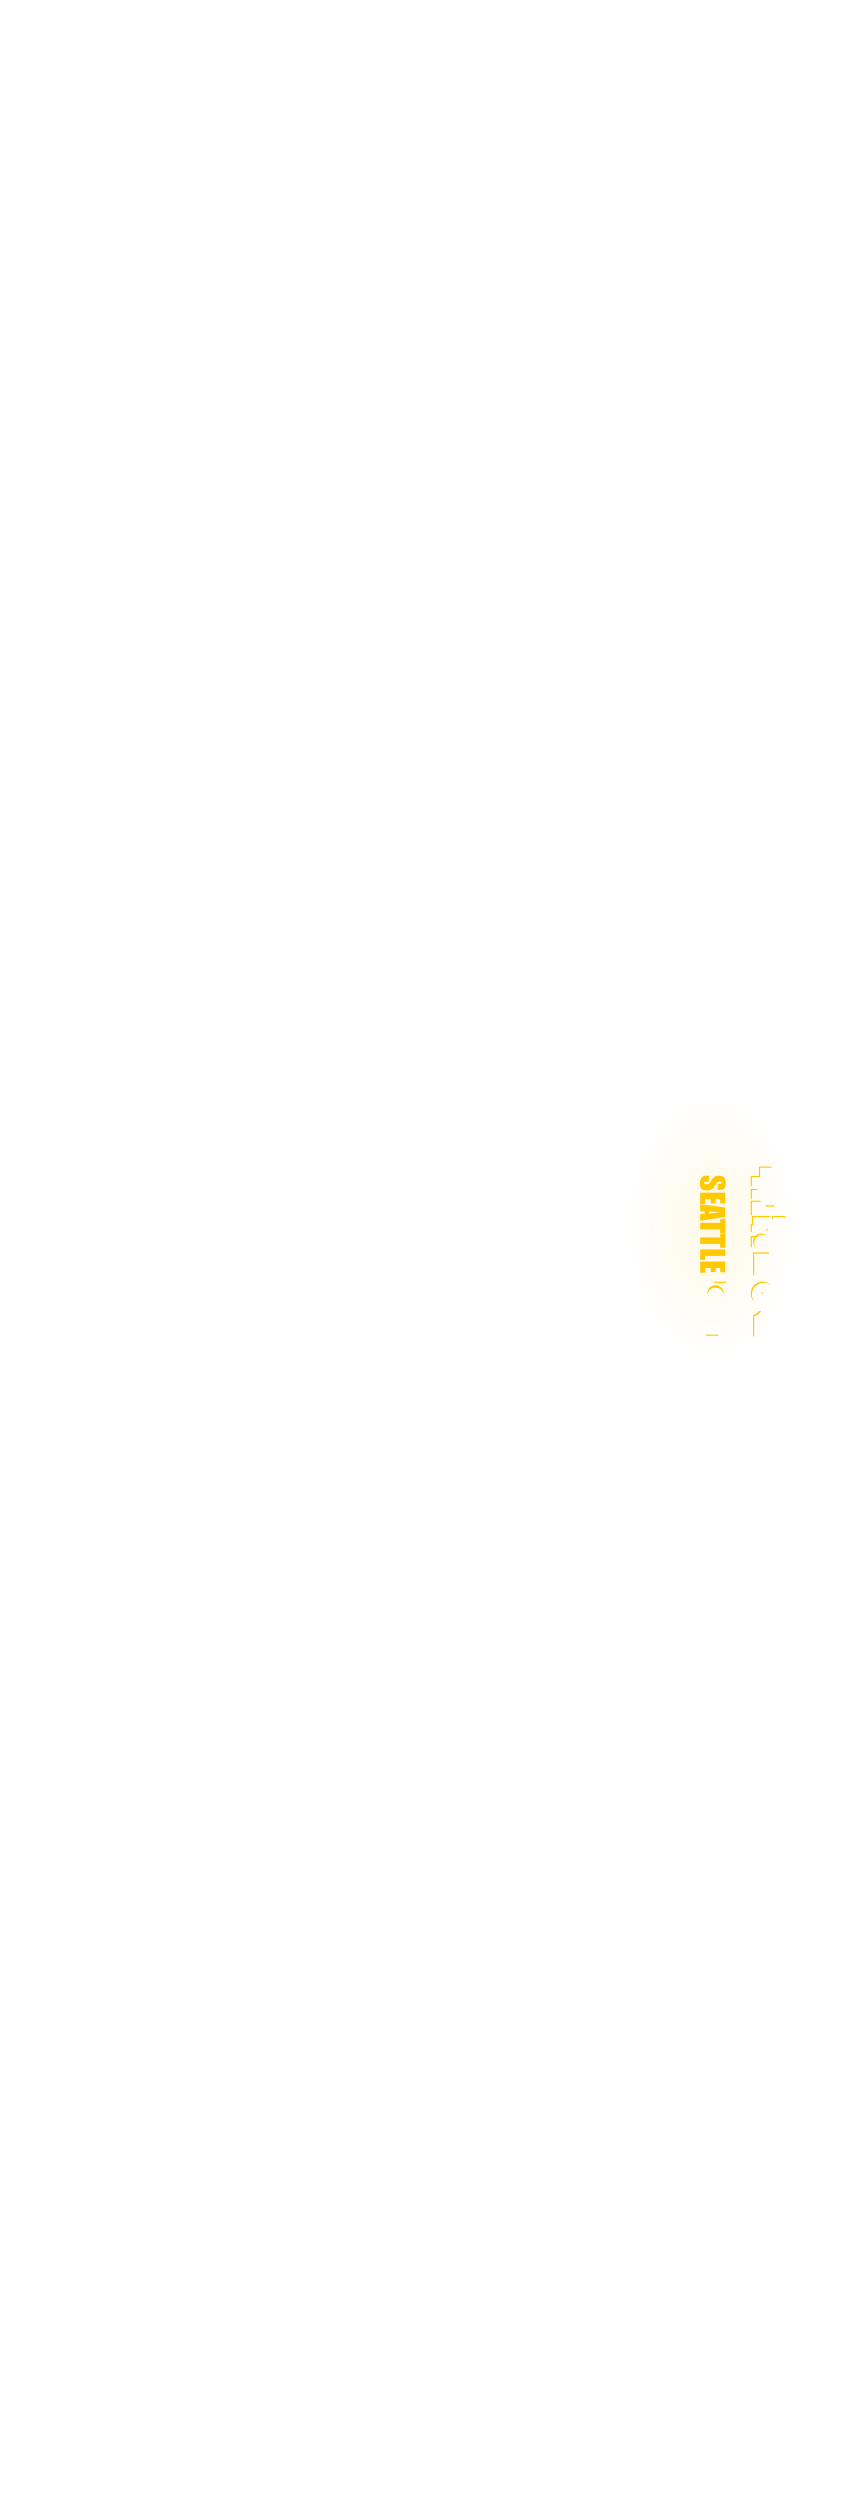
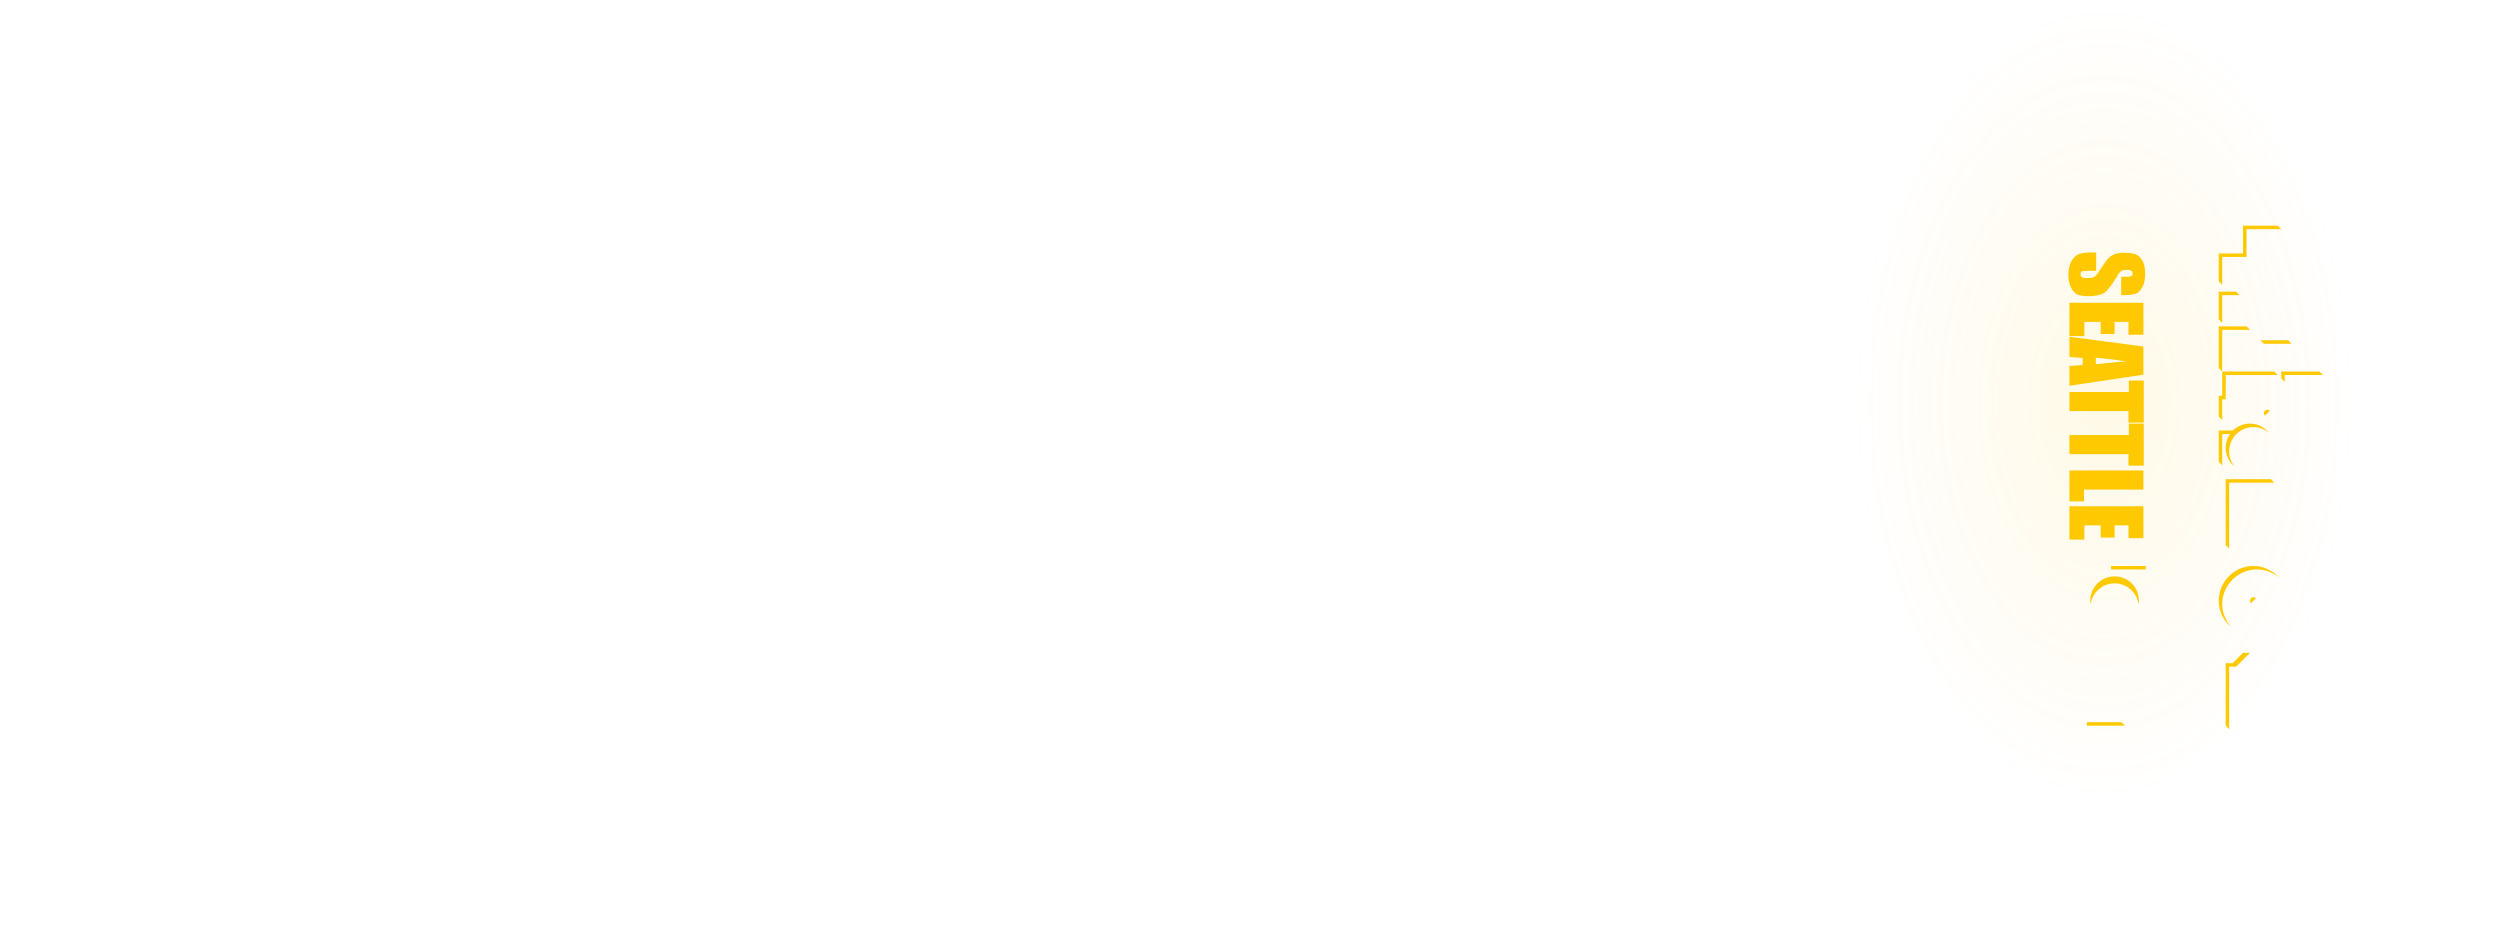
- <svg xmlns="http://www.w3.org/2000/svg" version="1.1" x="0px" y="0px" width="720px" height="2128px" viewBox="0 0 720 272" style="enable-background:new 0 0 720 272;" xml:space="preserve">
+ <svg xmlns="http://www.w3.org/2000/svg" version="1.1" x="0px" y="0px" width="720px" height="272px" viewBox="0 0 720 272" style="enable-background:new 0 0 720 272;" xml:space="preserve">
  <style type="text/css">
	.st47{opacity:0.3;fill:none;stroke:#000000;stroke-miterlimit:10;}
	.st48{fill:#FFC900;}
	.st49{opacity:0.1;fill:url(#SVGID_2_);}
</style>
  <g id="Seattle_lights">
    <g id="Lights" opacity="1">
      <g>
        <path class="st48" d="M610.9,84.9v-5.2h1.6c0.7,0,1.2-0.1,1.4-0.2s0.3-0.4,0.3-0.7c0-0.3-0.1-0.6-0.4-0.8     c-0.3-0.2-0.7-0.3-1.2-0.3c-0.7,0-1.2,0.1-1.6,0.3c-0.4,0.2-0.8,0.7-1.3,1.6c-1.5,2.5-2.7,4-3.6,4.7c-0.9,0.6-2.5,1-4.5,1     c-1.5,0-2.6-0.2-3.4-0.5c-0.7-0.4-1.3-1-1.8-2.1c-0.5-1-0.7-2.2-0.7-3.6c0-1.5,0.3-2.8,0.8-3.8c0.6-1,1.3-1.7,2.1-2.1     c0.9-0.3,2.1-0.5,3.7-0.5h1.4V78H601c-0.8,0-1.3,0.1-1.5,0.2c-0.2,0.1-0.3,0.4-0.3,0.8s0.1,0.6,0.4,0.8c0.3,0.2,0.7,0.3,1.3,0.3     c1.3,0,2.1-0.2,2.5-0.5c0.4-0.4,1-1.2,1.9-2.6c0.9-1.4,1.6-2.3,2-2.7c0.4-0.4,1-0.8,1.7-1.1c0.7-0.3,1.7-0.4,2.8-0.4     c1.6,0,2.8,0.2,3.6,0.6c0.8,0.4,1.3,1.1,1.8,2c0.4,0.9,0.6,2.1,0.6,3.4c0,1.4-0.2,2.7-0.7,3.7c-0.5,1-1.1,1.7-1.8,2     c-0.7,0.3-1.9,0.5-3.6,0.5H610.9z" />
        <path class="st48" d="M617.3,87.1v9.3h-4.3v-3.7h-4v3.5H605v-3.5h-4.7v4.1H596v-9.6H617.3z" />
        <path class="st48" d="M617.3,107.9l-21.3,3.2v-5.7l3.8-0.3v-2l-3.8-0.3V97l21.3,2.8V107.9z M603.6,104.9c2.4-0.3,5.4-0.6,9-0.8     c-4.1-0.6-7.1-0.9-9-1.1V104.9z" />
        <path class="st48" d="M617.3,121.7h-4.3v-3.3H596v-5.5h17.1v-3.3h4.3V121.7z" />
        <path class="st48" d="M617.3,134.1h-4.3v-3.3H596v-5.5h17.1V122h4.3V134.1z" />
        <path class="st48" d="M617.3,141h-17.1v3.4H596v-8.9h21.3V141z" />
        <path class="st48" d="M617.3,145.7v9.3h-4.3v-3.7h-4v3.5H605v-3.5h-4.7v4.1H596v-9.6H617.3z" />
      </g>
      <radialGradient id="SVGID_2_" cx="606" cy="-82.591" r="72.584" gradientTransform="matrix(1 0 0 1.5851 0 246.9149)" gradientUnits="userSpaceOnUse">
        <stop offset="0" style="stop-color:#FFC900" />
        <stop offset="1" style="stop-color:#FFAF00;stop-opacity:0" />
      </radialGradient>
      <ellipse class="st49" cx="606" cy="116" rx="72.6" ry="115.1" />
      <g class="st50">
        <polygon class="st48" points="640,107 639,106 639,94 647,94 648,95 640,95    " />
        <polygon class="st48" points="640,107 655,107 656,108 641,108 641,115 640,115 640,121 639,120 639,114 640,114    " />
        <path class="st48" d="M652.3,118.3c-0.4,0.4-0.4,1,0,1.4l1.4-1.4C653.3,117.9,652.7,117.9,652.3,118.3z" />
        <polygon class="st48" points="651,98 652,99 660,99 659,98    " />
        <polygon class="st48" points="657,107 657,109 658,110 658,108 669,108 668,107    " />
        <path class="st48" d="M649,123c1.7,0,3.2,0.6,4.4,1.6c-1.3-1.6-3.2-2.6-5.4-2.6c-3.9,0-7,3.1-7,7c0,2.2,1,4.1,2.6,5.4     c-1-1.2-1.6-2.7-1.6-4.4C642,126.1,645.1,123,649,123z" />
        <polygon class="st48" points="639,133 640,134 640,125 643,125 644,124 639,124    " />
        <path class="st48" d="M650,164c2.5,0,4.8,0.9,6.5,2.5c-1.8-2.1-4.5-3.5-7.5-3.5c-5.5,0-10,4.5-10,10c0,3,1.3,5.7,3.5,7.5     c-1.5-1.8-2.5-4-2.5-6.5C640,168.5,644.5,164,650,164z" />
        <path class="st48" d="M648.3,172.3c-0.4,0.4-0.4,1,0,1.4l1.4-1.4C649.3,171.9,648.7,171.9,648.3,172.3z" />
        <polygon class="st48" points="641,157 642,158 642,139 655,139 654,138 641,138    " />
        <path class="st48" d="M609,168c3.5,0,6.4,2.6,6.9,6c0-0.3,0.1-0.7,0.1-1c0-3.9-3.1-7-7-7s-7,3.1-7,7c0,0.3,0,0.7,0.1,1     C602.6,170.6,605.5,168,609,168z" />
        <polygon class="st48" points="640,93 640,85 645,85 644,84 639,84 639,92    " />
        <polygon class="st48" points="640,82 639,81 639,73 646,73 646,65 656,65 657,66 647,66 647,74 640,74    " />
        <polygon class="st48" points="642,210 641,209 641,191 643,191 646,188 648,188 644,192 642,192    " />
        <rect x="608" y="163" class="st48" width="10" height="1" />
        <polygon class="st48" points="612,209 601,209 601,208 611,208    " />
      </g>
      <animate id="animation1" attributeName="opacity" from="1" to="1" begin="indefinite" dur="1.5" repeatCount="1" fill="freeze" values="1;1;1;1;1;0.5;1;1;1;0.5;1;0.5;1;0;1;0;1;0.5;1;1;1;1;0;0;0;0" />
    </g>
    <g id="Cracks">
      <polyline class="st47" points="598,12">
        <animate id="animation2" attributeName="points" from="598,12" to="598,12" begin="indefinite" dur="1.5" repeatCount="1" fill="freeze" values="598,12;                 598,12 599,16;                 598,12 599,16 595,17;                 598,12 599,16 595,17 597,20;                 598,12 599,16 595,17 597,20 584,34;                 598,12 599,16 595,17 597,20 584,34 585,37;                 598,12 599,16 595,17 597,20 584,34 585,37 579,46;                 598,12 599,16 595,17 597,20 584,34 585,37 579,46 585,59;                 598,12 599,16 595,17 597,20 584,34 585,37 579,46 585,59 581,64;                 598,12 599,16 595,17 597,20 584,34 585,37 579,46 585,59 581,64 585,70;                 598,12 599,16 595,17 597,20 584,34 585,37 579,46 585,59 581,64 585,70 574,78;                 598,12 599,16 595,17 597,20 584,34 585,37 579,46 585,59 581,64 585,70 574,78 575,84;                 598,12 599,16 595,17 597,20 584,34 585,37 579,46 585,59 581,64 585,70 574,78 575,84 571,94;                 598,12 599,16 595,17 597,20 584,34 585,37 579,46 585,59 581,64 585,70 574,78 575,84 571,94 575,95;                 598,12 599,16 595,17 597,20 584,34 585,37 579,46 585,59 581,64 585,70 574,78 575,84 571,94 575,95 574,101;                 598,12 599,16 595,17 597,20 584,34 585,37 579,46 585,59 581,64 585,70 574,78 575,84 571,94 575,95 574,101 586,111;                 598,12 599,16 595,17 597,20 584,34 585,37 579,46 585,59 581,64 585,70 574,78 575,84 571,94 575,95 574,101 586,111 584,118;                 598,12 599,16 595,17 597,20 584,34 585,37 579,46 585,59 581,64 585,70 574,78 575,84 571,94 575,95 574,101 586,111 584,118 597,122" />
      </polyline>
      <polyline class="st47" points="668,179">
        <animate id="animation3" attributeName="points" from="668,179" to="668,179" begin="indefinite" dur="1.5" repeatCount="1" fill="freeze" values="668,179;                 668,179 667,185;                 668,179 667,185 670,186;                 668,179 667,185 670,186 669,194;                 668,179 667,185 670,186 669,194 675,195;                 668,179 667,185 670,186 669,194 675,195 674,206;                 668,179 667,185 670,186 669,194 675,195 674,206 678,210;                 668,179 667,185 670,186 669,194 675,195 674,206 678,210 675,213;                 668,179 667,185 670,186 669,194 675,195 674,206 678,210 675,213 679,219;                 668,179 667,185 670,186 669,194 675,195 674,206 678,210 675,213 679,219 670,233;                 668,179 667,185 670,186 669,194 675,195 674,206 678,210 675,213 679,219 670,233 674,239;                 668,179 667,185 670,186 669,194 675,195 674,206 678,210 675,213 679,219 670,233 674,239 664,243;                 668,179 667,185 670,186 669,194 675,195 674,206 678,210 675,213 679,219 670,233 674,239 664,243 662,253;                 668,179 667,185 670,186 669,194 675,195 674,206 678,210 675,213 679,219 670,233 674,239 664,243 662,253 658,254;                 668,179 667,185 670,186 669,194 675,195 674,206 678,210 675,213 679,219 670,233 674,239 664,243 662,253 658,254 658,258;                 668,179 667,185 670,186 669,194 675,195 674,206 678,210 675,213 679,219 670,233 674,239 664,243 662,253 658,254 658,258 647,271" />
      </polyline>
    </g>
  </g>
</svg>
